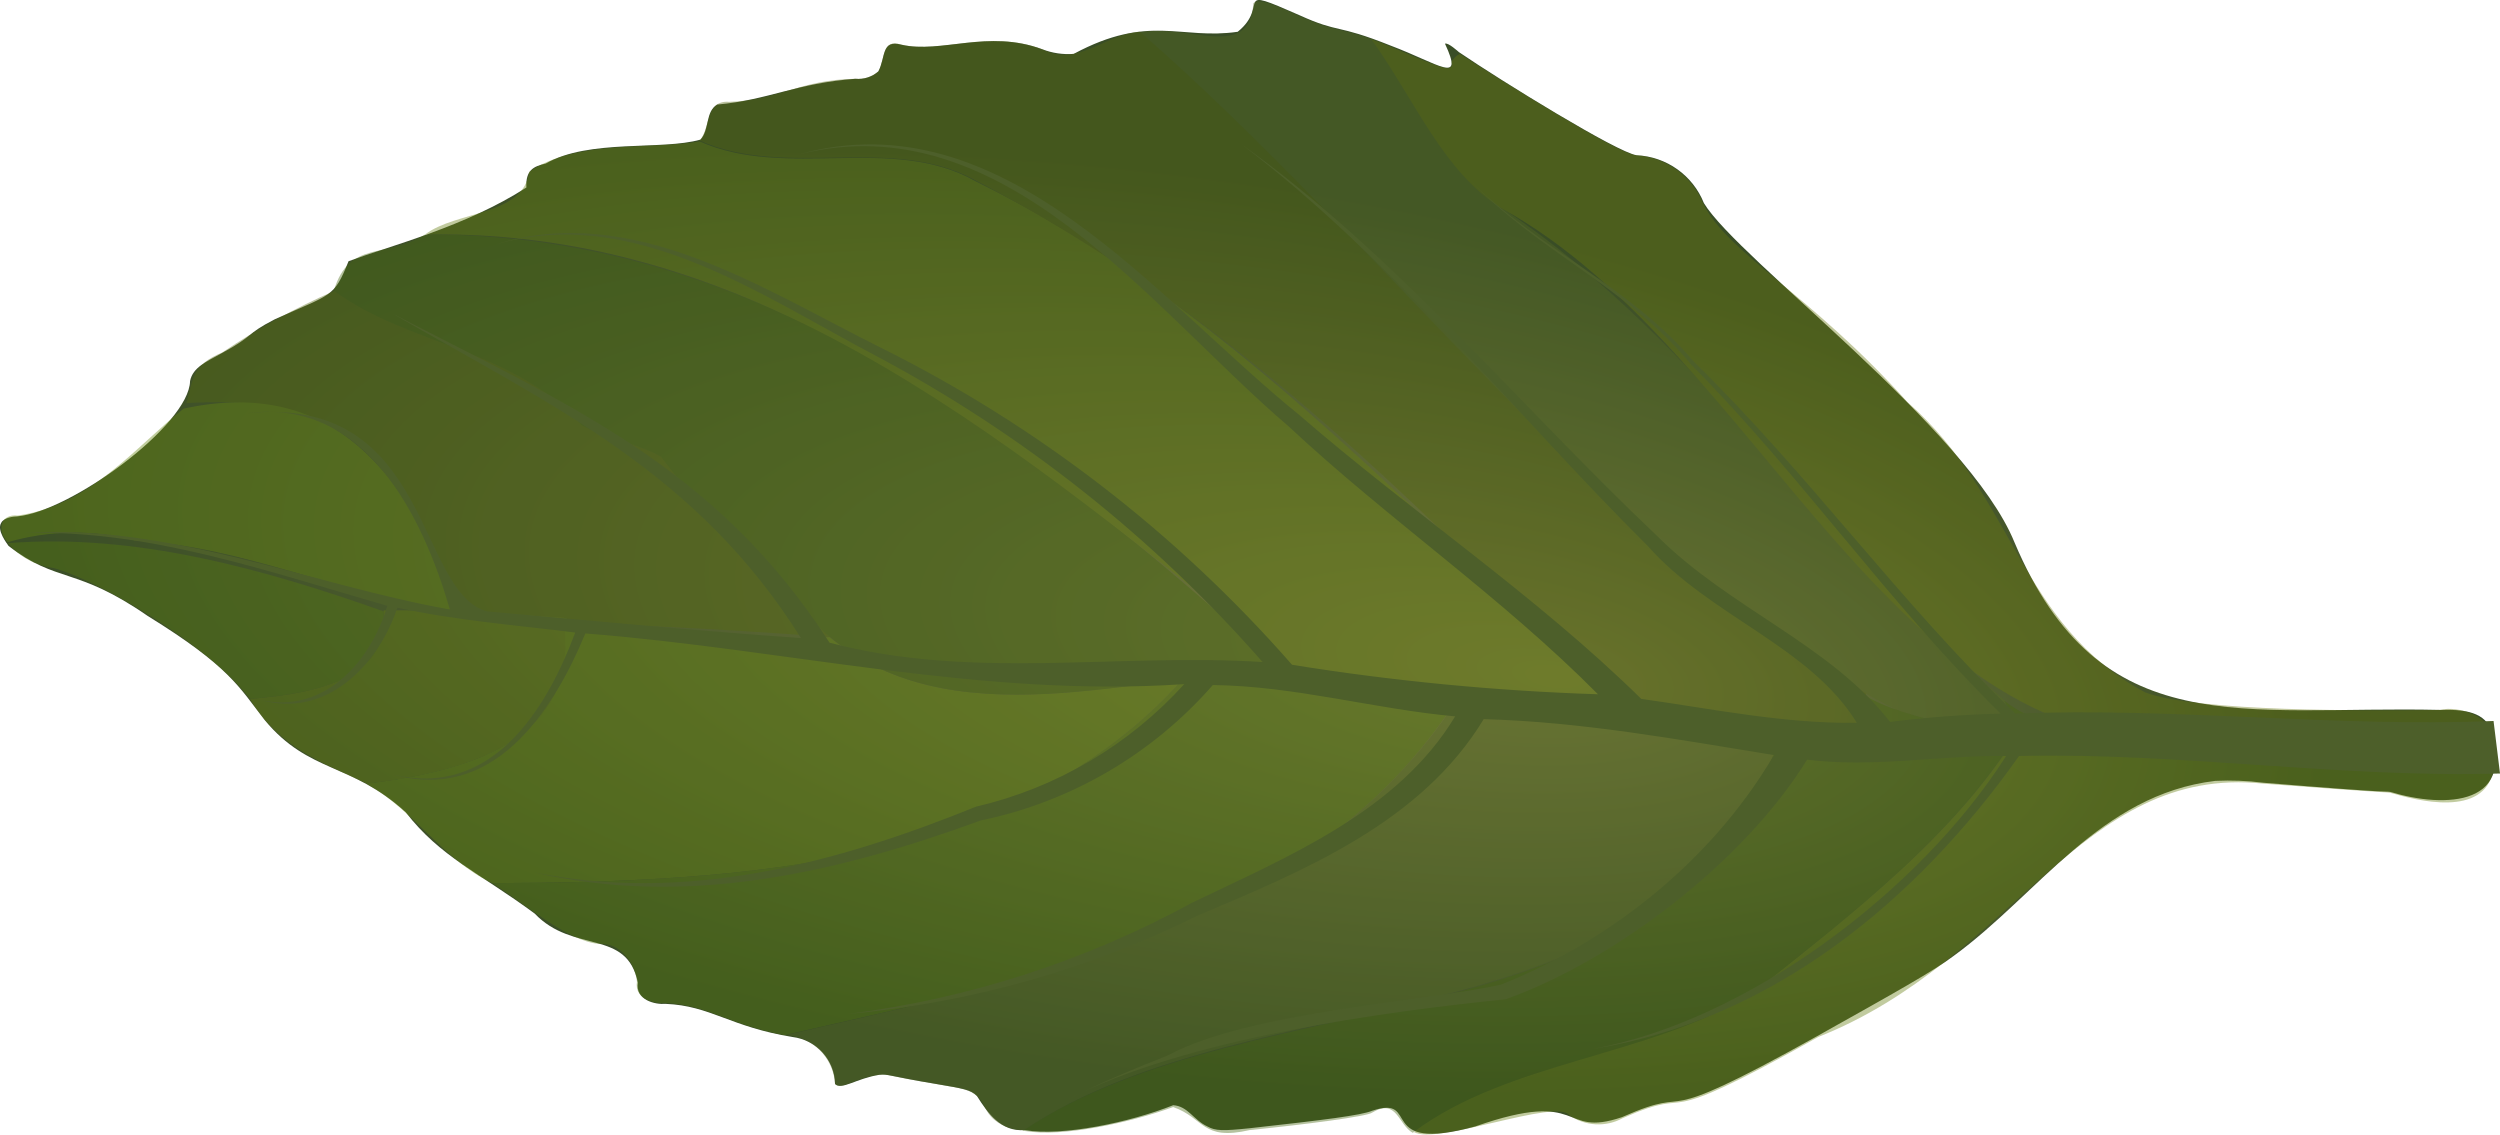
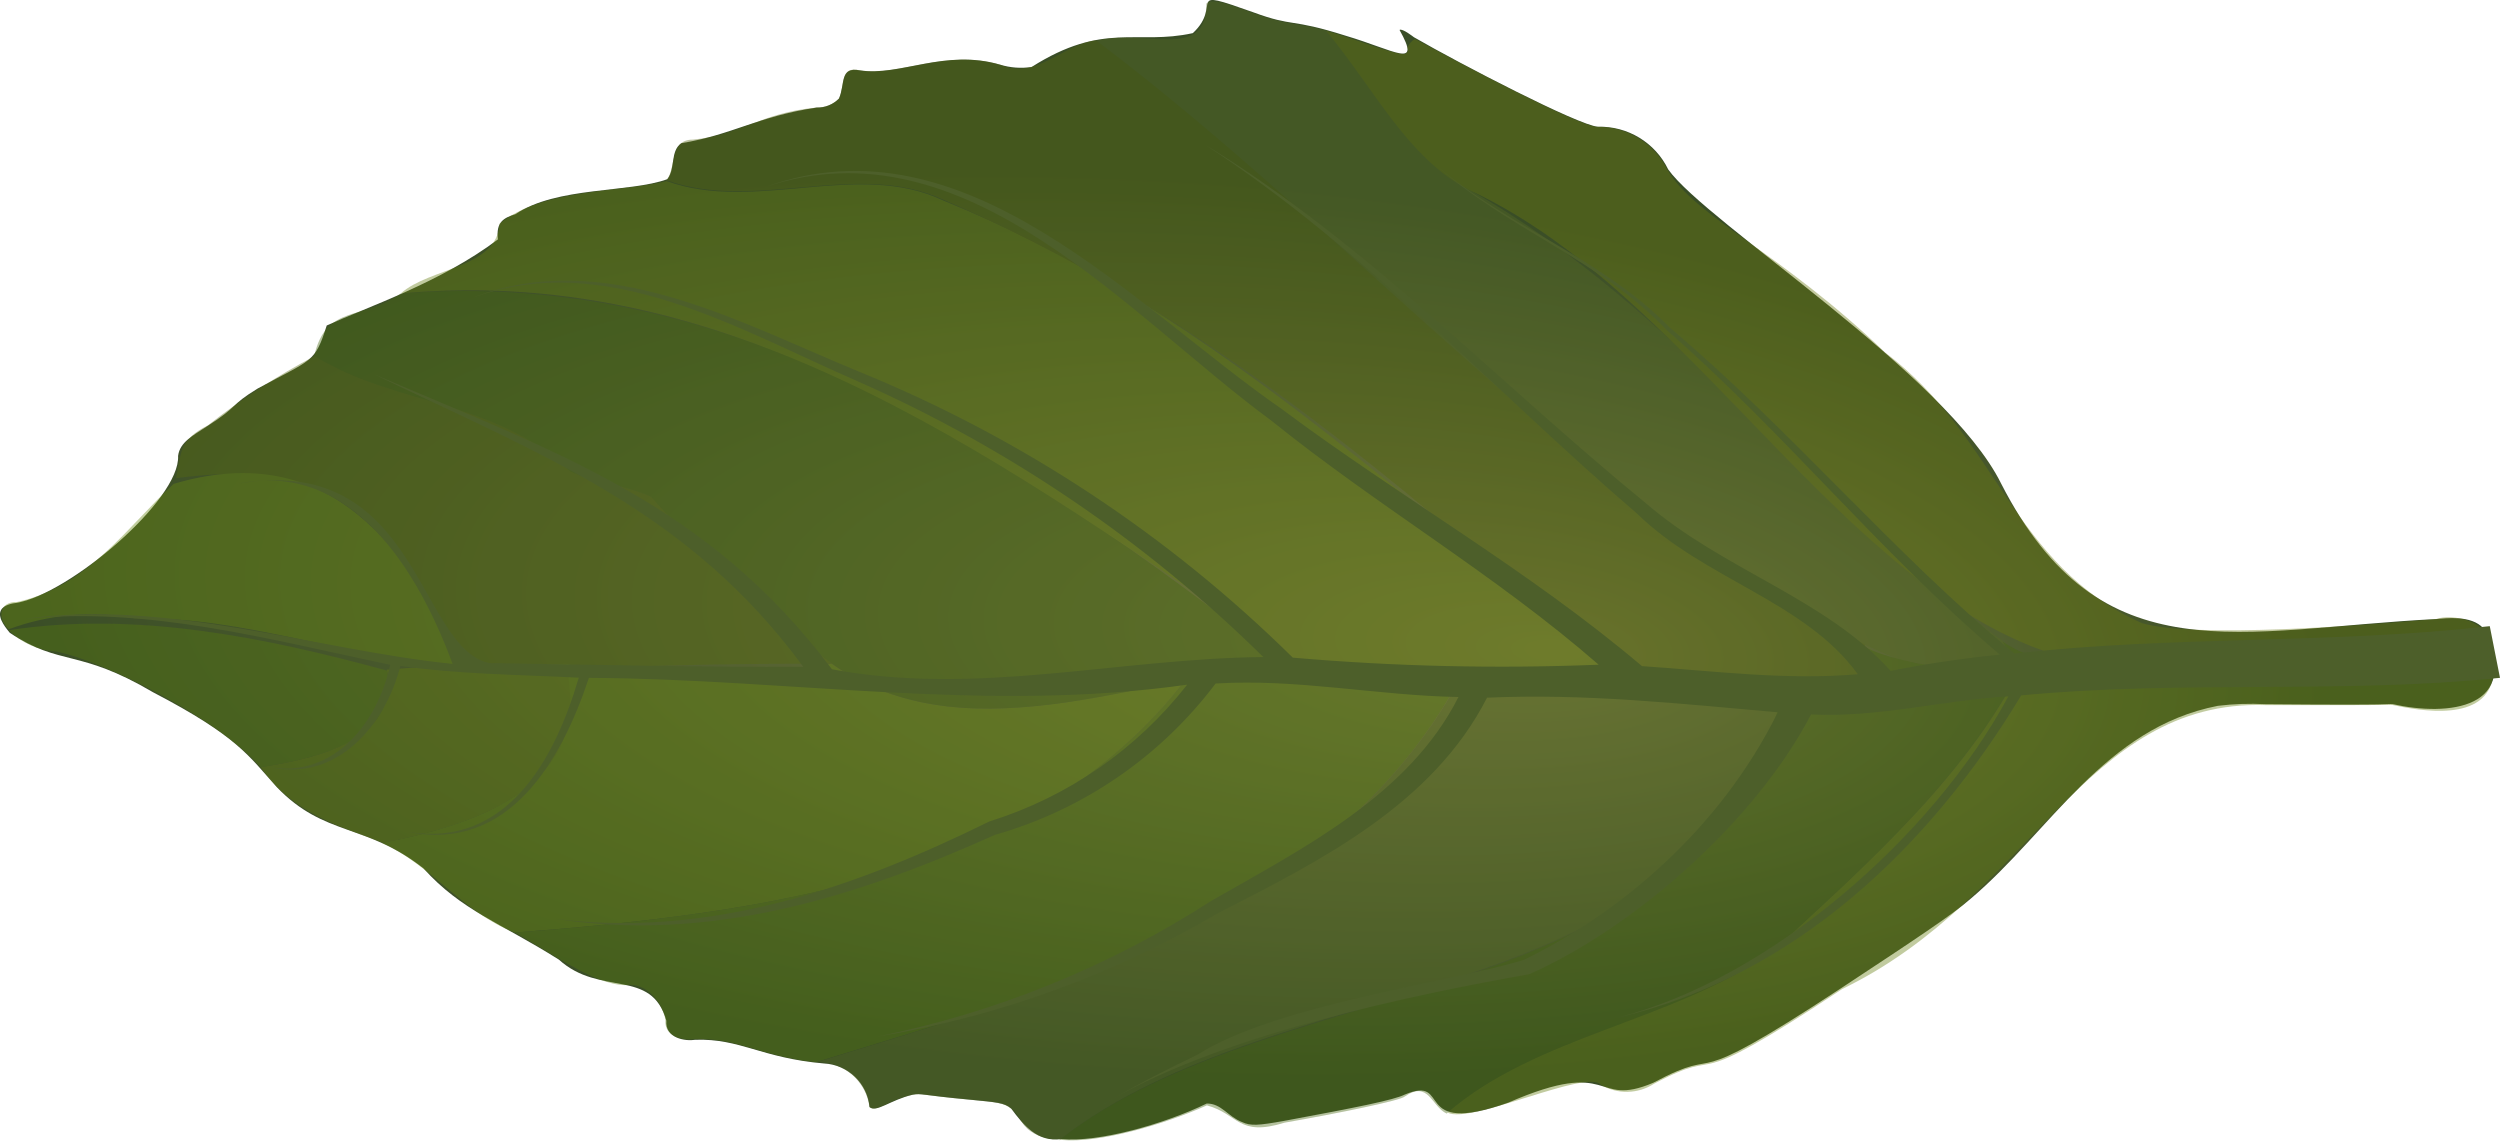
- <svg xmlns="http://www.w3.org/2000/svg" id="pizza" viewBox="0 0 271.329 123.126">
+ <svg xmlns="http://www.w3.org/2000/svg" id="pizza" viewBox="0 0 272.558 124.329">
  <defs>
-     <radialGradient id="radial-gradient" cx="-268.963" cy="-737.568" fx="-314.071" r="127.741" gradientTransform="matrix(-0.9909, -0.1347, -0.0515, 0.3788, 372.0528, 1245.195)" gradientUnits="userSpaceOnUse">
+     <radialGradient id="radial-gradient" cx="-1557.31" cy="1985.017" fx="-1602.418" r="127.741" gradientTransform="matrix(-0.9981, -0.062, 0.0237, -0.3815, -924.4071, 1663.561)" gradientUnits="userSpaceOnUse">
      <stop offset="0" stop-color="#757a3e" />
      <stop offset="1" stop-color="#394d26" />
    </radialGradient>
  </defs>
  <g id="basil_b">
-     <path d="M821.376,1012.987c-1.2-1.6-4.1-1.4-5-1.4-21.5-.5-37,3.8-46.3-18.2-5-12.3-30-30.7-33.7-36.8a8.262,8.262,0,0,0-7.3-5.2c-2.1-.3-14.6-8-19.3-11.2,0,0-1.2-1.1-1.5-.9,2.1,4.5-.6,2.2-5.9.2-6-2.4-5.5-1.3-9.9-3.3-7.5-3.3-3.1-1.1-6.7,1.8-6.2.9-9.6-2-17.8,2.4a7.826,7.826,0,0,1-3.4-.5c-5.9-2.2-11,.5-15.3-.5-2.2-.6-1.7,1.4-2.5,2.9a3.292,3.292,0,0,1-2.5.8c-6.5.5-9.4,2.3-15,2.8-1.3.8-.8,2.7-1.8,3.8-4.2,1.2-12.1-.1-16.8,2.6-1.3.3-2.2.7-2.1,2.6-6.5,4.2-14.7,6.3-19.3,8-1.6,4-1.8,3.5-8,6.3-3.3,1.7-2.1,1.7-5.8,3.7-1.6.9-3.1,1.5-3.4,3-.1,4.8-13,14.2-18.8,14.7-.3,0-1.4.1-1.7.7-.5.8.6,2.2.8,2.5,5.3,4.1,7.3,2.2,15.1,7.6,8.9,5.5,9.9,7.7,12.7,11.3,4.8,5.8,9.4,4.6,15.3,10,3.8,4.9,7.9,6.5,14,11,4.2,4.4,10,1.6,11.2,7.5-.3,1.9,1.9,2.4,3,2.3,4.9.2,7,2.5,13.8,3.6a5.246,5.246,0,0,1,4.6,5.1c.7.7,2.3-.6,4.8-1,1-.1.8.1,6.2,1,2.9.5,3.7.6,4.4,1.3,1.2,1.9,2.6,3.9,5.2,3.7,4,.7,11.3-.8,16.1-2.7,1.6.1,2.2,1.6,3.7,2.3.9.5,1.7.5,4.6.2,8.1-.9,12.1-1.4,13.3-1.9,5.4-1.8.2,4.7,11.2,1.7,12-4.2,9.1,1.3,15.9-1,8.8-3.9,2,1.9,21.2-8.8,8.4-4.7,12.7-7.1,14.8-8.7,9.2-6.7,15.9-17.5,28.4-19a30.167,30.167,0,0,1,5.2.2c14.6,1.2,13.1.9,13.8,1C816.776,1022.287,825.076,1022.087,821.376,1012.987Z" transform="translate(-551.4471 -934.5373)" style="fill:url(#radial-gradient)" />
+     <path d="M822.274,1003.158c-1.313-1.508-4.191-1.097-5.089-1.032-21.479,1.07-36.624,6.49-47.505-14.773-5.884-11.902-32.16-28.429-36.295-34.243a8.262,8.262,0,0,0-7.66-4.654c-2.116-.146-15.145-6.913-20.066-9.762,0,0-1.277-1.01-1.562-.788,2.423,4.335-.438,2.238-5.87.63-6.159-1.956-5.58-.895-10.114-2.569-7.721-2.744-3.172-.871-6.551,2.284-6.118,1.35-9.72-1.294-17.577,3.692a7.826,7.826,0,0,1-3.428-.251c-6.045-1.764-10.934,1.301-15.296.618-2.238-.438-1.593,1.52-2.282,3.075a3.292,3.292,0,0,1-2.435.98c-6.446.973-9.207,2.98-14.756,3.887-1.238.893-.601,2.751-1.518,3.921-4.101,1.503-12.075.783-16.565,3.819-1.275.394-2.143.859-1.905,2.746-6.176,4.663-14.201,7.356-18.665,9.387-1.304,4.106-1.54,3.622-7.519,6.867-3.167,1.936-1.97,1.849-5.515,4.113-1.53,1.014-2.982,1.722-3.172,3.24.251,4.795-11.929,15.111-17.677,16.033-.299.022-1.389.202-1.644.822-.44.834.759,2.15.98,2.435,5.585,3.702,7.441,1.661,15.614,6.478,9.278,4.836,10.435,6.957,13.491,10.343,5.21,5.434,9.711,3.902,15.989,8.857,4.147,4.61,8.353,5.906,14.765,9.949,4.51,4.082,10.09.866,11.717,6.663-.16,1.917,2.07,2.255,3.16,2.075,4.902-.158,7.164,1.983,14.026,2.583a5.246,5.246,0,0,1,4.96,4.751c.749.647,2.25-.766,4.714-1.348.99-.173.805.041,6.256.545,2.929.287,3.734.328,4.483.976,1.335,1.807,2.878,3.7,5.456,3.311,4.04.406,11.211-1.622,15.86-3.868,1.603-.017,2.311,1.435,3.858,2.024.934.433,1.732.375,4.602-.136,8.013-1.489,11.966-2.279,13.126-2.865,5.254-2.189.542,4.673,11.294.878,11.662-5.064,9.17.632,15.785-2.158,8.492-4.532,2.133,1.749,20.501-10.323,8.035-5.3,12.148-8.008,14.126-9.757,8.687-7.353,14.581-18.614,26.938-21.022a30.167,30.167,0,0,1,5.201-.18c14.649.132,13.131-.058,13.836-.01C818.365,1012.769,826.628,1011.963,822.274,1003.158Z" transform="translate(-551.5138 -934.6395)" style="fill:url(#radial-gradient)" />
    <g id="Shadows_copy_6" data-name="Shadows copy 6" style="opacity:0.4">
-       <path d="M757.476,1011.687c-31.6-15.9-54.4-49.4-82.4-73.6,5.3-1.1,12,3.2,12.4-3.2.6-.7,3.2.6,5,1.4,3.9,1.7,4,1.2,7.9,2.5,4.9,6.8,7.8,14.3,14.2,18.4,22,14.7,34.7,37,54.4,53.3C771.976,1015.087,761.176,1012.787,757.476,1011.687Z" transform="translate(-551.4471 -934.5373)" style="fill:#556824" />
-       <path d="M806.076,1013.387a82.771,82.771,0,0,0-16.5.4.875.875,0,0,1,.8.9c-33.6,3.2-47.8-42-75.9-57.5-6.4-4-9.3-11.5-14.2-18.4,2.4.8,8.1,3.6,8.5,3.1v0a.401.401,0,0,0,.2-.6,1.962,1.962,0,0,1,.9-.9c4.7,3,17.1,10.8,19.1,11a8.427,8.427,0,0,1,7.3,5.2c2.6,5.4,11.6,9.8,22.2,21.6,11.8,10.4,12,24.1,25.8,31.5,5.6,2.1,24,2,32,1.9,1.8-.5,6,.6,5.8,3.7C816.776,1014.587,811.476,1013.487,806.076,1013.387Z" transform="translate(-551.4471 -934.5373)" style="fill:#687710" />
-       <path d="M590.976,982.987c-6-4.5-12.4-5.1-19.3-4.7.8-2.8.6-4.1,3.9-5.5a76.43,76.43,0,0,1,12.2-6.7c8.5,6.1,19.2,6.1,26.9,14.6,2.8,1.5,5.8,1.9,8.6,3.4a130.791,130.791,0,0,0,18.3,19.6C586.476,999.487,610.276,1007.787,590.976,982.987Z" transform="translate(-551.4471 -934.5373)" style="fill:#556810" />
-       <path d="M578.576,1010.387c-4.3-5.7-16.2-12.8-21.3-14.2a8.012,8.012,0,0,1-5-2.7c13.9-1.1,27.8,2.8,40.8,7.4C593.876,1007.887,586.376,1009.787,578.576,1010.387Z" transform="translate(-551.4471 -934.5373)" style="fill:#557710" />
-       <path d="M591.276,1019.587c-4.6-2.2-9.5-3.8-12.7-9.2,7.8-.6,15.3-2.5,14.5-9.6,6.1-.1,13.5.4,19.6.8C614.576,1014.487,603.076,1018.187,591.276,1019.587Z" transform="translate(-551.4471 -934.5373)" style="fill:#657d10" />
-       <path d="M604.876,1030.387c-5.5-2.6-8.4-7.9-13.7-10.8,11.9-1.4,23.4-5.1,21.4-18,9.1,2.7,19.1,2.8,28.9,2.1,10.4,8.6,24.7,6.4,38.4,4.5C661.776,1028.487,632.176,1030.287,604.876,1030.387Z" transform="translate(-551.4471 -934.5373)" style="fill:#678710" />
-       <path d="M636.576,1046.887c-6.2-1.2-8.3-3.3-13-3.5-1.1.1-3.3-.4-3-2.3-.2-2.1-1.9-4.3-4.1-4.1-3.5-.3-8.1-4.4-11.6-6.6,27.2-.1,56.9-1.9,75-22.2,3.5-.5,7.1-.9,10.5-1.2-1.2-1.3-2.5-2.6-3.7-3.8,6.4,5.8,14,7.9,22.8,7.4C693.576,1035.087,663.176,1040.787,636.576,1046.887Z" transform="translate(-551.4471 -934.5373)" style="fill:#557710" />
-       <path d="M662.676,1057.287h-.3c25.4-16.9,70.1-8.4,81.8-42,6.4.1,9.3-.9,9.7-5.3,2.9,2.2,18.2,6,15.1.6a13.989,13.989,0,0,0,2.6,1.6c-7,12.5-19.2,21.6-30.2,30.4-11.4,6.8-26.2,7.2-36.6,14.9-1.6-.9-1.7-3.8-4.4-2.2-.4.4-7.3,1.3-13.3,1.9-5.2,1.2-4.9-1.3-8.3-2.5C674.076,1056.387,666.776,1057.987,662.676,1057.287Z" transform="translate(-551.4471 -934.5373)" style="fill:#466610" />
-       <path d="M741.476,1042.487c11-8.8,23.2-17.9,30.2-30.4,4.6,2.1,11.3,2.5,17.6,2.7l-5.2.7c.9-.1,5.6-.8,6.4-.6v-.2c10.4-1.3,22.6-3.4,31.6,3.4-1,5.3-8.4,3.3-11.2,2.5-.7-.1.8.1-13.8-1-19.8-2.1-27.1,19.1-48.3,27.5-19.2,10.8-12.4,4.9-21.2,8.8a5.518,5.518,0,0,1-5.8-.3c-1.3-1.9-14.5,3.3-16.9,1.8C715.276,1049.687,730.076,1049.287,741.476,1042.487Z" transform="translate(-551.4471 -934.5373)" style="fill:#657d10" />
-       <path d="M659.376,1056.087c-1.1-.9-.9-1.7-1.9-2.6-.8-.7-1.5-.8-4.4-1.3-5.4-.9-5.2-1.1-6.2-1-2.6.3-4.1,1.7-4.8,1a5.636,5.636,0,0,0-5.4-5.3c26.5-6.1,57-11.8,72.9-36.4,5.8-.1,11.9-.6,17.8.3,0-.1-.1-.3-.1-.4a39.559,39.559,0,0,0,17.1,4.8c-11.9,33.6-56.3,25-81.8,42A4.962,4.962,0,0,1,659.376,1056.087Z" transform="translate(-551.4471 -934.5373)" style="fill:#556824" />
-       <path d="M566.076,993.187a25.868,25.868,0,0,0-13.8.2c-1.2-1.3-.8-3.1,1.1-2.9,7.9-1.1,12.8-7.5,18-11.6,16.1-3.5,24.3,6.9,29.9,22C587.676,998.987,578.676,993.987,566.076,993.187Z" transform="translate(-551.4471 -934.5373)" style="fill:#678710" />
-       <path d="M639.576,1001.887a131.644,131.644,0,0,1-16.4-17.8c-2.8-1.5-5.8-1.9-8.6-3.4-7.7-8.5-18.5-8.5-26.9-14.6,1.7-5.6,5.6-3.4,9.9-6.1,36.9-.2,65.9,22.9,92.8,47C672.976,1008.287,652.676,1015.187,639.576,1001.887Z" transform="translate(-551.4471 -934.5373)" style="fill:#466610" />
-       <path d="M690.576,1005.987c-28.3-22.2-55.7-46.7-93-46,3.4-2.6,10.7-2,11.3-6.8,5-3.5,13.4-2.4,18.5-3.3,9.4,4.2,20.9-.8,29.9,4.3,27.1,13.3,46.6,35.3,69.8,56.3,0,.1.1.3.1.4C714.476,1008.787,700.476,1013.687,690.576,1005.987Z" transform="translate(-551.4471 -934.5373)" style="fill:#657d10" />
-       <path d="M722.776,1007.087c-20.9-21.6-40.2-39.8-65.5-53-9.1-5-20.5-.1-29.9-4.3,1.2-1.3.6-4.4,3.2-4.2,5.2-.1,7.6-2.4,13.7-2.5a3.292,3.292,0,0,0,2.5-.8c.8-1.4.3-3.6,2.5-2.9,4.4,1,9.4-1.7,15.3.5,3.8,2,6.9-1.7,10.6-1.9,26.8,23.4,49.4,55,78.8,71.8C754.276,1019.187,731.476,1015.587,722.776,1007.087Z" transform="translate(-551.4471 -934.5373)" style="fill:#566610" />
+       <path d="M758.45,1006.524c-32.676-13.552-57.86-45.299-87.551-67.391,5.206-1.484,12.201,2.316,12.133-4.096.547-.742,3.235.365,5.089,1.032,4.014,1.411,4.077.905,8.061,1.917,5.383,6.424,8.823,13.693,15.505,17.315,23.014,13.056,37.307,34.369,58.144,49.188C773.159,1008.857,762.22,1007.351,758.45,1006.524Z" transform="translate(-551.5138 -934.6395)" style="fill:#556824" />
+       <path d="M807.044,1004.673a82.769,82.769,0,0,0-16.427,1.603.876.876,0,0,1,.864.839c-33.277,5.643-50.737-38.4-79.894-51.808-6.675-3.522-10.114-10.791-15.505-17.315,2.452.623,8.341,2.999,8.704,2.471l.015.2-.015-.2a.401.401,0,0,0,.156-.613,1.963,1.963,0,0,1,.832-.963c4.906,2.649,17.843,9.523,19.852,9.577a8.427,8.427,0,0,1,7.66,4.654c2.987,5.196,12.284,8.927,23.717,19.922,12.527,9.511,13.727,23.16,28.03,29.533,5.738,1.686,24.082.243,32.053-.44,1.759-.63,6.028.161,6.054,3.267C817.803,1005.089,812.437,1004.379,807.044,1004.673Z" transform="translate(-551.5138 -934.6395)" style="fill:#687710" />
+       <path d="M590.299,990.05c-6.312-4.05-12.739-4.181-19.591-3.279.594-2.851.299-4.133,3.488-5.77a76.446,76.446,0,0,1,11.679-7.572c8.922,5.463,19.594,4.683,27.894,12.598,2.902,1.292,5.923,1.472,8.825,2.763a130.794,130.794,0,0,0,19.681,18.212C587.015,1006.834,611.358,1013.375,590.299,990.05Z" transform="translate(-551.5138 -934.6395)" style="fill:#556810" />
+       <path d="M579.932,1018.282c-4.704-5.371-17.091-11.584-22.279-12.608a8.011,8.011,0,0,1-5.184-2.328c13.783-2.111,27.93.764,41.231,4.403C595.009,1014.672,587.667,1017.114,579.932,1018.282Z" transform="translate(-551.5138 -934.6395)" style="fill:#557710" />
+       <path d="M593.269,1026.53c-4.748-1.859-9.752-3.097-13.338-8.249,7.735-1.168,15.077-3.61,13.761-10.633,6.076-.545,13.493-.586,19.606-.632C616.135,1019.744,604.936,1024.273,593.269,1026.53Z" transform="translate(-551.5138 -934.6395)" style="fill:#657d10" />
+       <path d="M607.621,1036.309c-5.675-2.192-8.954-7.266-14.452-9.771,11.766-2.265,22.965-6.794,20.03-19.514,9.273,2.029,19.253,1.399,28.976-.014,11,7.818,25.101,4.581,38.626,1.686C664.231,1030.262,634.841,1034.217,607.621,1036.309Z" transform="translate(-551.5138 -934.6395)" style="fill:#678710" />
+       <path d="M640.441,1050.452c-6.271-.744-8.519-2.686-13.221-2.542-1.09.18-3.32-.158-3.16-2.075-.353-2.08-2.209-4.15-4.388-3.79-3.513-.044-8.399-3.797-12.051-5.736,27.12-2.084,56.61-6.047,73.18-27.613,3.454-.754,7.015-1.416,10.384-1.963-1.292-1.209-2.683-2.411-3.967-3.52,6.806,5.317,14.539,6.857,23.279,5.717C696.428,1034.524,666.525,1042.428,640.441,1050.452Z" transform="translate(-551.5138 -934.6395)" style="fill:#557710" />
+       <path d="M667.23,1058.92l-.299.022c24.099-18.708,69.3-13.493,78.517-47.857,6.39-.367,9.21-1.576,9.287-5.994,3.053,1.982,18.589,4.656,15.104-.503a13.985,13.985,0,0,0,2.71,1.406c-6.069,12.977-17.573,22.944-27.901,32.523-10.873,7.614-25.605,9.093-35.415,17.531-1.661-.781-1.973-3.666-4.549-1.873-.37.428-7.186,1.829-13.126,2.865-5.099,1.576-4.982-.939-8.46-1.888C678.534,1057.19,671.37,1059.319,667.23,1058.92Z" transform="translate(-551.5138 -934.6395)" style="fill:#466610" />
+       <path d="M744.74,1038.409c10.329-9.579,21.832-19.545,27.901-32.523,4.741,1.759,11.452,1.669,17.75,1.409l-5.135,1.078c.89-.165,5.527-1.206,6.339-1.065l-.015-.2c10.277-2.055,22.292-5.04,31.764,1.085-.611,5.359-8.137,3.904-10.988,3.311-.705-.049.805.041-13.836.01-19.901-.65-25.634,21.027-46.165,30.951-18.361,12.172-12.009,5.792-20.501,10.324a5.518,5.518,0,0,1-5.806.124c-1.435-1.8-14.22,4.349-16.724,3.028C719.135,1047.502,733.866,1046.023,744.74,1038.409Z" transform="translate(-551.5138 -934.6395)" style="fill:#657d10" />
+       <path d="M663.851,1057.964c-1.163-.817-1.022-1.63-2.085-2.454-.849-.64-1.554-.689-4.483-.976-5.451-.504-5.266-.718-6.256-.545-2.571.489-3.965,1.995-4.714,1.348a5.636,5.636,0,0,0-5.772-4.892c25.984-8.017,55.987-15.928,70.05-41.623,5.777-.523,11.825-1.467,17.774-1-.007-.1-.122-.292-.129-.392A39.56,39.56,0,0,0,745.64,1010.97c-9.417,34.379-54.326,29.041-78.517,47.857A4.961,4.961,0,0,1,663.851,1057.964Z" transform="translate(-551.5138 -934.6395)" style="fill:#556824" />
+       <path d="M566.21,1002.04a25.869,25.869,0,0,0-13.749,1.206c-1.292-1.209-1.024-3.033.885-2.973,7.799-1.673,12.219-8.414,17.106-12.883,15.802-4.665,24.739,5.109,31.426,19.76C588.176,1006.248,578.835,1001.918,566.21,1002.04Z" transform="translate(-551.5138 -934.6395)" style="fill:#678710" />
+       <path d="M640.149,1005.353a131.632,131.632,0,0,1-17.655-16.556c-2.902-1.292-5.923-1.472-8.825-2.763-8.3-7.915-19.071-7.127-27.894-12.598,1.287-5.709,5.337-3.8,9.428-6.806,36.787-2.892,67.395,18.03,95.982,40.103C673.927,1009.299,654.185,1017.662,640.149,1005.353Z" transform="translate(-551.5138 -934.6395)" style="fill:#466610" />
+       <path d="M691.312,1005.721C661.468,985.645,632.353,963.21,595.203,966.63c3.201-2.841,10.526-2.775,10.774-7.606,4.731-3.856,13.189-3.371,18.21-4.641,9.681,3.503,20.786-2.323,30.134,2.107,27.998,11.287,49.051,31.805,73.722,51.057.007.1.122.292.129.392C715.353,1006.769,701.748,1012.678,691.312,1005.721Z" transform="translate(-551.5138 -934.6395)" style="fill:#657d10" />
+       <path d="M723.507,1004.468c-22.42-20.017-42.997-36.76-69.193-48.079-9.441-4.323-20.453,1.396-30.134-2.107,1.102-1.384.277-4.432,2.885-4.422,5.179-.479,7.405-2.948,13.481-3.493a3.293,3.293,0,0,0,2.435-.98c.696-1.455.036-3.612,2.282-3.075,4.461.676,9.251-2.381,15.296-.618,3.936,1.717,6.758-2.199,10.433-2.668,28.436,21.382,53.282,51.249,83.829,65.859C755.806,1014.237,732.804,1012.311,723.507,1004.468Z" transform="translate(-551.5138 -934.6395)" style="fill:#566610" />
    </g>
    <g id="Branch_copy_8" data-name="Branch copy 8">
-       <path d="M678.176,1049.087c8.9-4.8,28.5-5.9,36.2-7.7,10.6-4.2,22.3-12.5,29.6-24.9-10.5-1.7-20.8-3.6-31.5-3.9-6.8,11.2-19.4,16.4-31,21.3a107.449,107.449,0,0,1-38,10.7,105.974,105.974,0,0,0,37.4-12.1c10.4-5,22.3-9.9,28.5-20.2-8.8-.8-17.4-3.3-26.3-3.4a45.78,45.78,0,0,1-25.2,14.7c-15.6,5.7-32,9.5-48.6,5.6,16.6,3.4,32.8-.9,48.1-7.1a43.974,43.974,0,0,0,22.6-13.3c-22,1.5-43.2-3.8-65-5.5-3.6,8.7-10.1,18.4-20.9,15.3,10.6,2.6,16.6-6.8,19.8-15.4-6.4-.8-12.9-1.3-19.3-2.7-2.1,6.3-7.8,12.1-14.9,10,6.9,1.6,12-4.1,13.8-10.2-12.9-3.7-25.8-8.3-39.4-7.9,15.6-1.1,31.5,5.7,46.2,8.3-3-10.3-9.3-23-22-21.3,20-2.1,18.3,19.3,26,21.5,9.1.8,23.7,2.2,34.1,2.9-11.3-18-26.8-25.1-44.3-35.2,19.1,9.9,35.1,16.6,47.4,35.7,15.5,4.1,31.2,1.1,47,2.1a148.558,148.558,0,0,0-41.9-33.2c-12.6-6.6-26.5-16.5-41.4-12.1,14.9-4.7,29,4.8,41.9,11.2a145.432,145.432,0,0,1,44.6,34.4,262.754,262.754,0,0,0,33.2,3.2c-10.5-10.6-22.8-19-33.6-29.1-15-12.8-30.9-35.1-53.1-29.5,22.2-6.2,38.8,15.8,54.3,28.3,12.1,10.5,25.6,19.5,37.1,30.8,7.8,1.1,15.5,2.7,23.4,2.6-5.1-8.3-16-11.6-22.7-19.2-14.7-14.6-27.5-31-44.1-43.6,16.9,12.1,30.1,28.3,45.1,42.5,7.9,7.9,18.8,11.8,25.3,20.2q6-.75,12-.9c-12.1-11.9-21.7-25.9-33.6-37.9-6.7-8.2-16.6-12.3-23.9-19.9,7.4,7.4,17.4,11.5,24.2,19.6,12.4,12.1,22.4,26.2,34.9,38.2,17.3-.7,34.6,1.5,51.9.8l.7,5.7c-17.4.5-34.8-2.3-52.2-1.9-11.1,15.7-26.8,28.7-46.3,31.8,16.6-3,35.4-16.9,44.9-31.8-7.2-.1-14.3,1.3-21.6.4-7,11.3-21,21.8-32.7,26-12.7,1.3-34.9,4.2-47.8,11C670.576,1052.187,674.376,1050.587,678.176,1049.087Z" transform="translate(-551.4471 -934.5373)" style="fill:#4d5f2a" />
+       <path d="M682.09,1049.611c8.526-5.437,27.994-7.964,35.542-10.321,10.265-4.962,21.328-14.094,27.704-26.994-10.596-.929-21.007-2.073-31.701-1.591-5.965,11.666-18.152,17.772-29.363,23.505a107.447,107.447,0,0,1-37.118,13.444,105.974,105.974,0,0,0,36.417-14.797c10.007-5.746,21.518-11.501,26.95-22.226-8.835-.156-17.594-2.022-26.478-1.472a45.78,45.78,0,0,1-24.06,16.5c-15.143,6.823-31.221,11.81-48.062,9.131,16.804,2.18,32.647-3.291,47.454-10.591a43.974,43.974,0,0,0,21.569-14.914c-21.832,3.101-43.362-.637-65.228-.742-2.955,8.94-8.73,19.088-19.728,16.784,10.761,1.82,16.06-7.993,18.623-16.804-6.441-.331-12.96-.355-19.445-1.284-1.635,6.436-6.896,12.637-14.131,11.061,6.998,1.092,11.669-4.965,13.019-11.18-13.136-2.749-26.337-6.395-39.871-5.004,15.478-2.235,31.832,3.386,46.682,4.907-3.744-10.054-10.954-22.26-23.496-19.638,19.794-3.554,19.66,17.913,27.5,19.546,9.134.134,23.797.465,34.221.404-12.583-17.127-28.56-23.077-46.75-31.874,19.771,8.48,36.218,13.995,49.879,32.146,15.758,2.958,31.197-1.18,47.028-1.335a148.558,148.558,0,0,0-44.211-30.054c-13.048-5.663-27.633-14.522-42.173-9.047,14.517-5.775,29.273,2.671,42.606,8.113a145.432,145.432,0,0,1,46.991,31.054,262.765,262.765,0,0,0,33.345.769c-11.245-9.806-24.126-17.286-35.634-26.571-15.894-11.671-33.379-32.752-55.111-25.547,21.688-7.803,39.85,12.927,56.22,24.262,12.834,9.589,26.955,17.58,39.248,28.011,7.86.528,15.656,1.562,23.527.885-5.692-7.906-16.804-10.402-24.04-17.492-15.726-13.488-29.689-28.911-47.164-40.266,17.738,10.835,32.085,26.028,48.081,39.096,8.456,7.303,19.611,10.397,26.707,18.3q5.929-1.186,11.902-1.773c-12.936-10.985-23.532-24.248-36.276-35.347-7.28-7.689-17.453-11.056-25.288-18.103,7.92,6.84,18.193,10.2,25.566,17.782,13.25,11.163,24.252,24.496,37.594,35.551,17.203-1.96,34.617-1.029,51.82-2.989l1.114,5.634c-17.317,1.768-34.875.245-52.2,1.914-9.925,16.468-24.634,30.579-43.856,35.094,16.337-4.203,34.072-19.438,42.46-34.992-7.188.426-14.167,2.34-21.513,1.975-6.157,11.781-19.353,23.274-30.716,28.317-12.571,2.223-34.5,6.735-46.87,14.459C674.737,1053.257,678.41,1051.384,682.09,1049.611Z" transform="translate(-551.5138 -934.6395)" style="fill:#4d5f2a" />
    </g>
  </g>
</svg>
